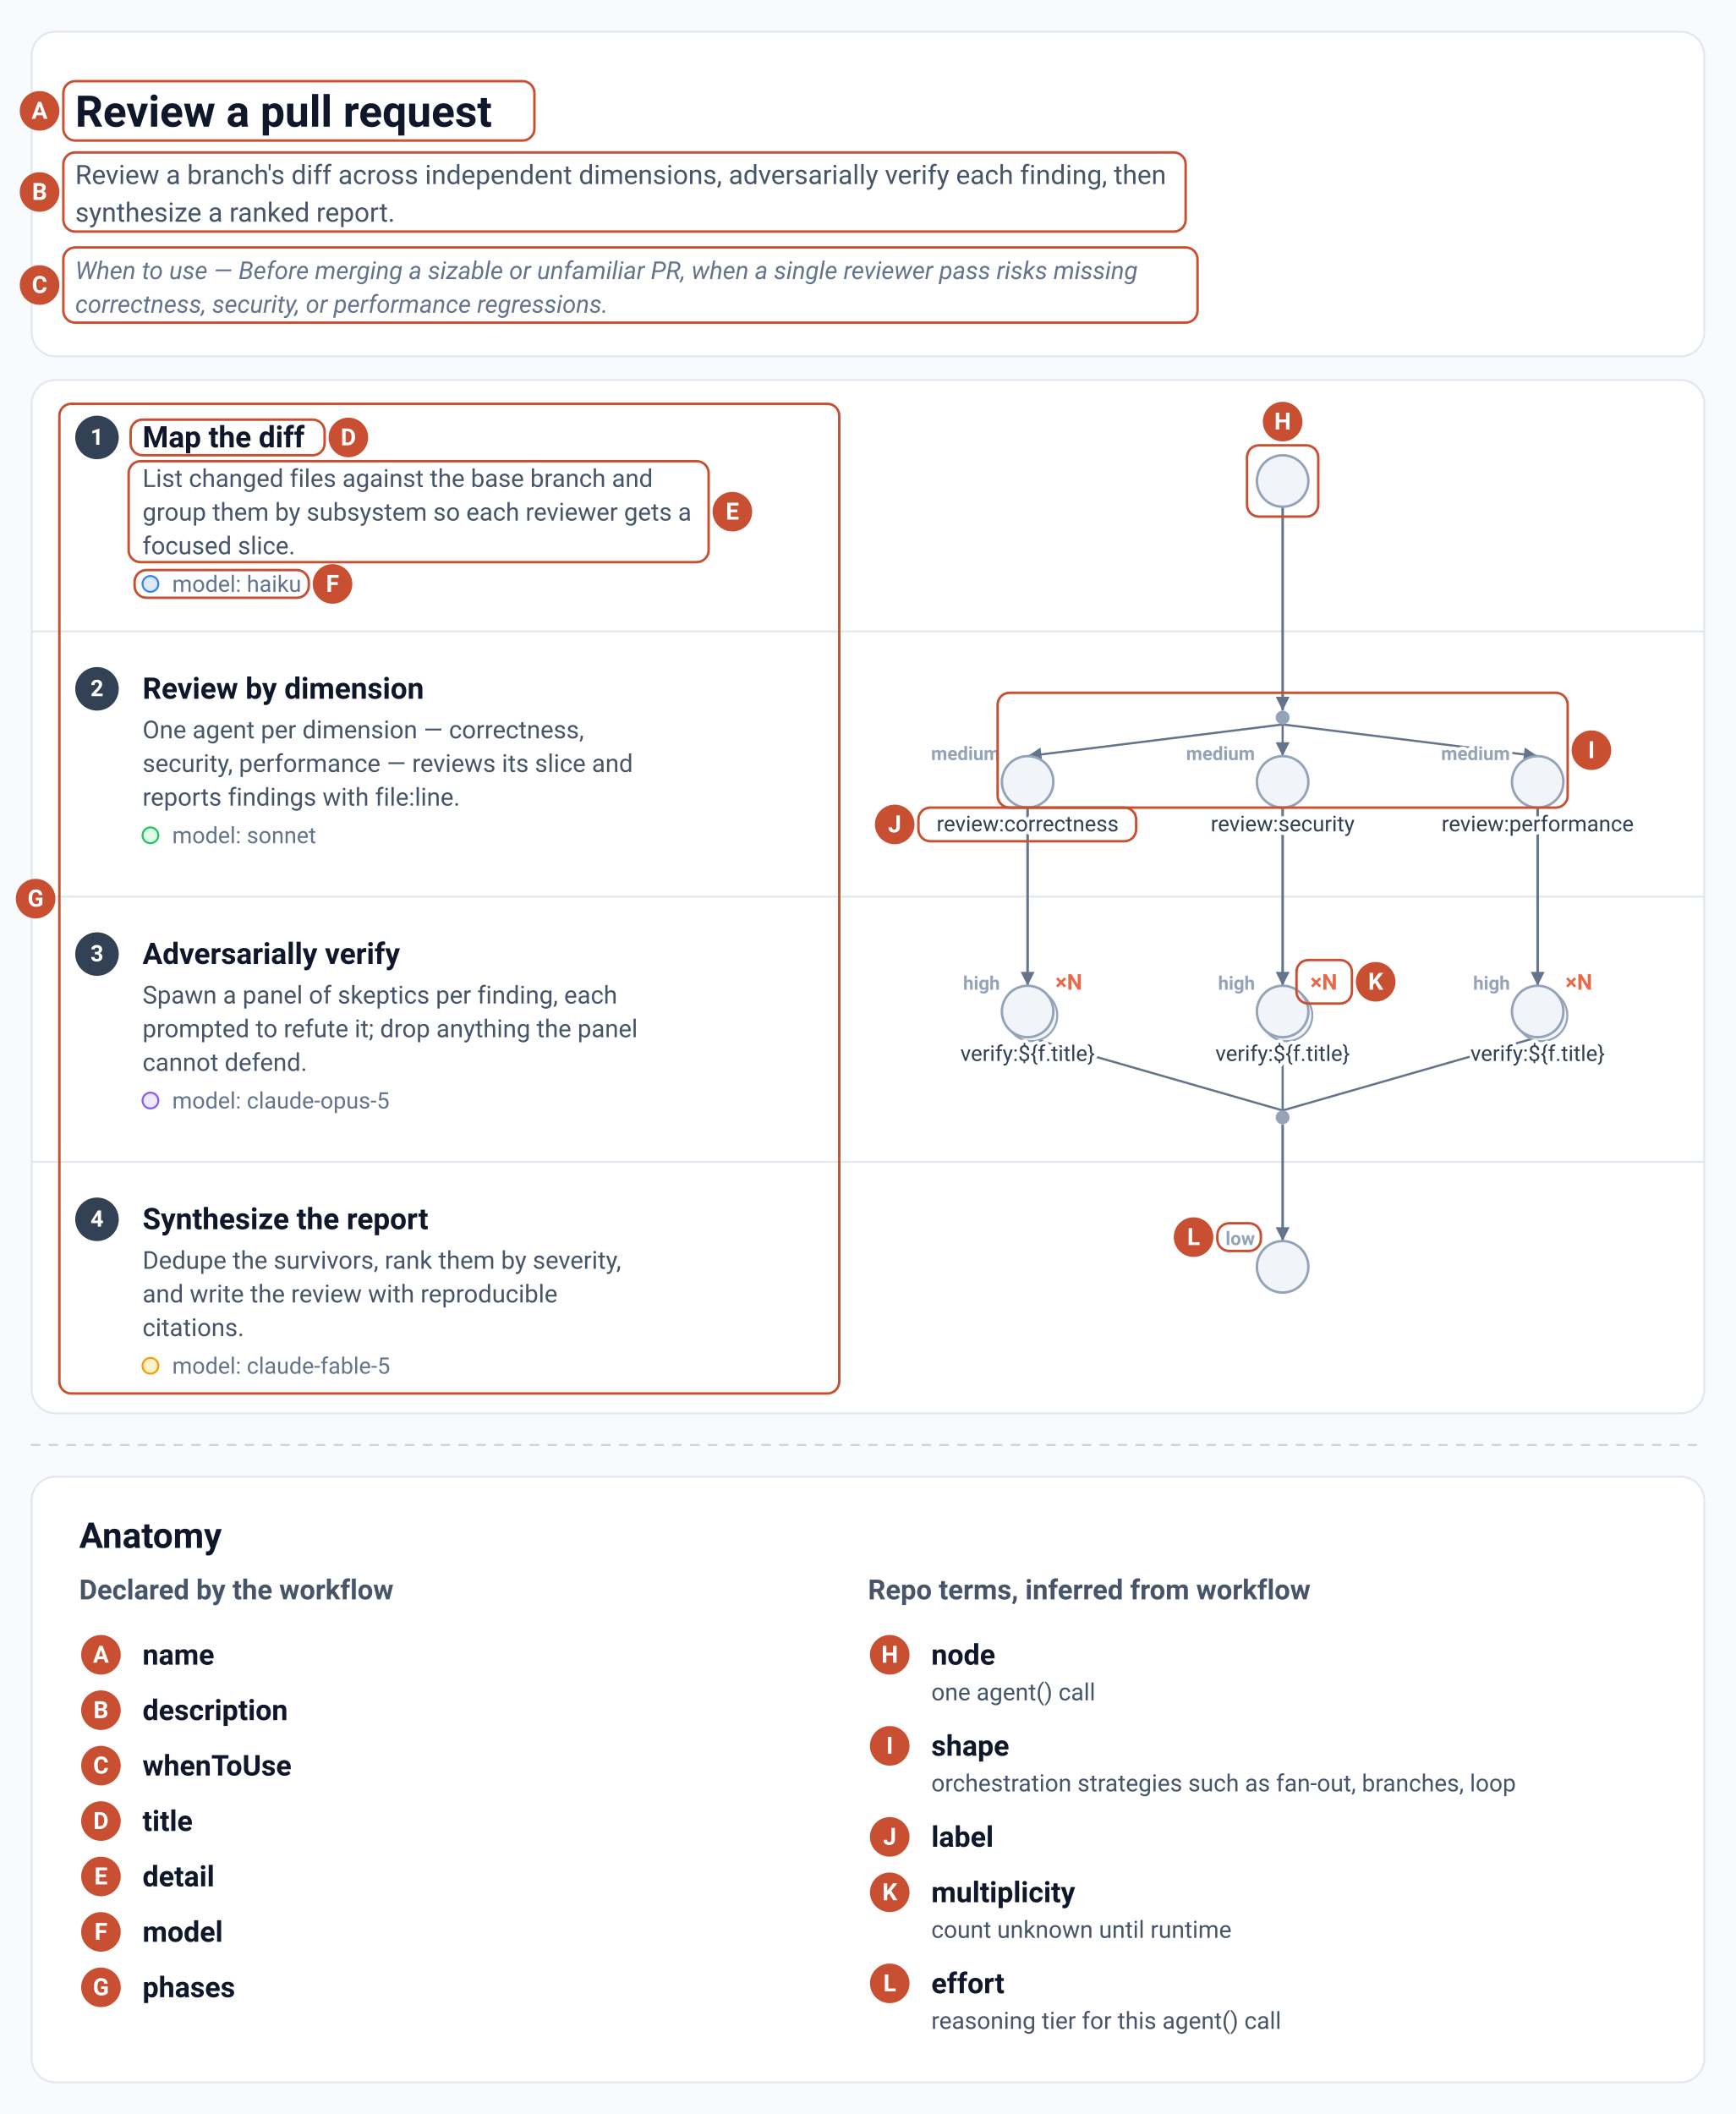
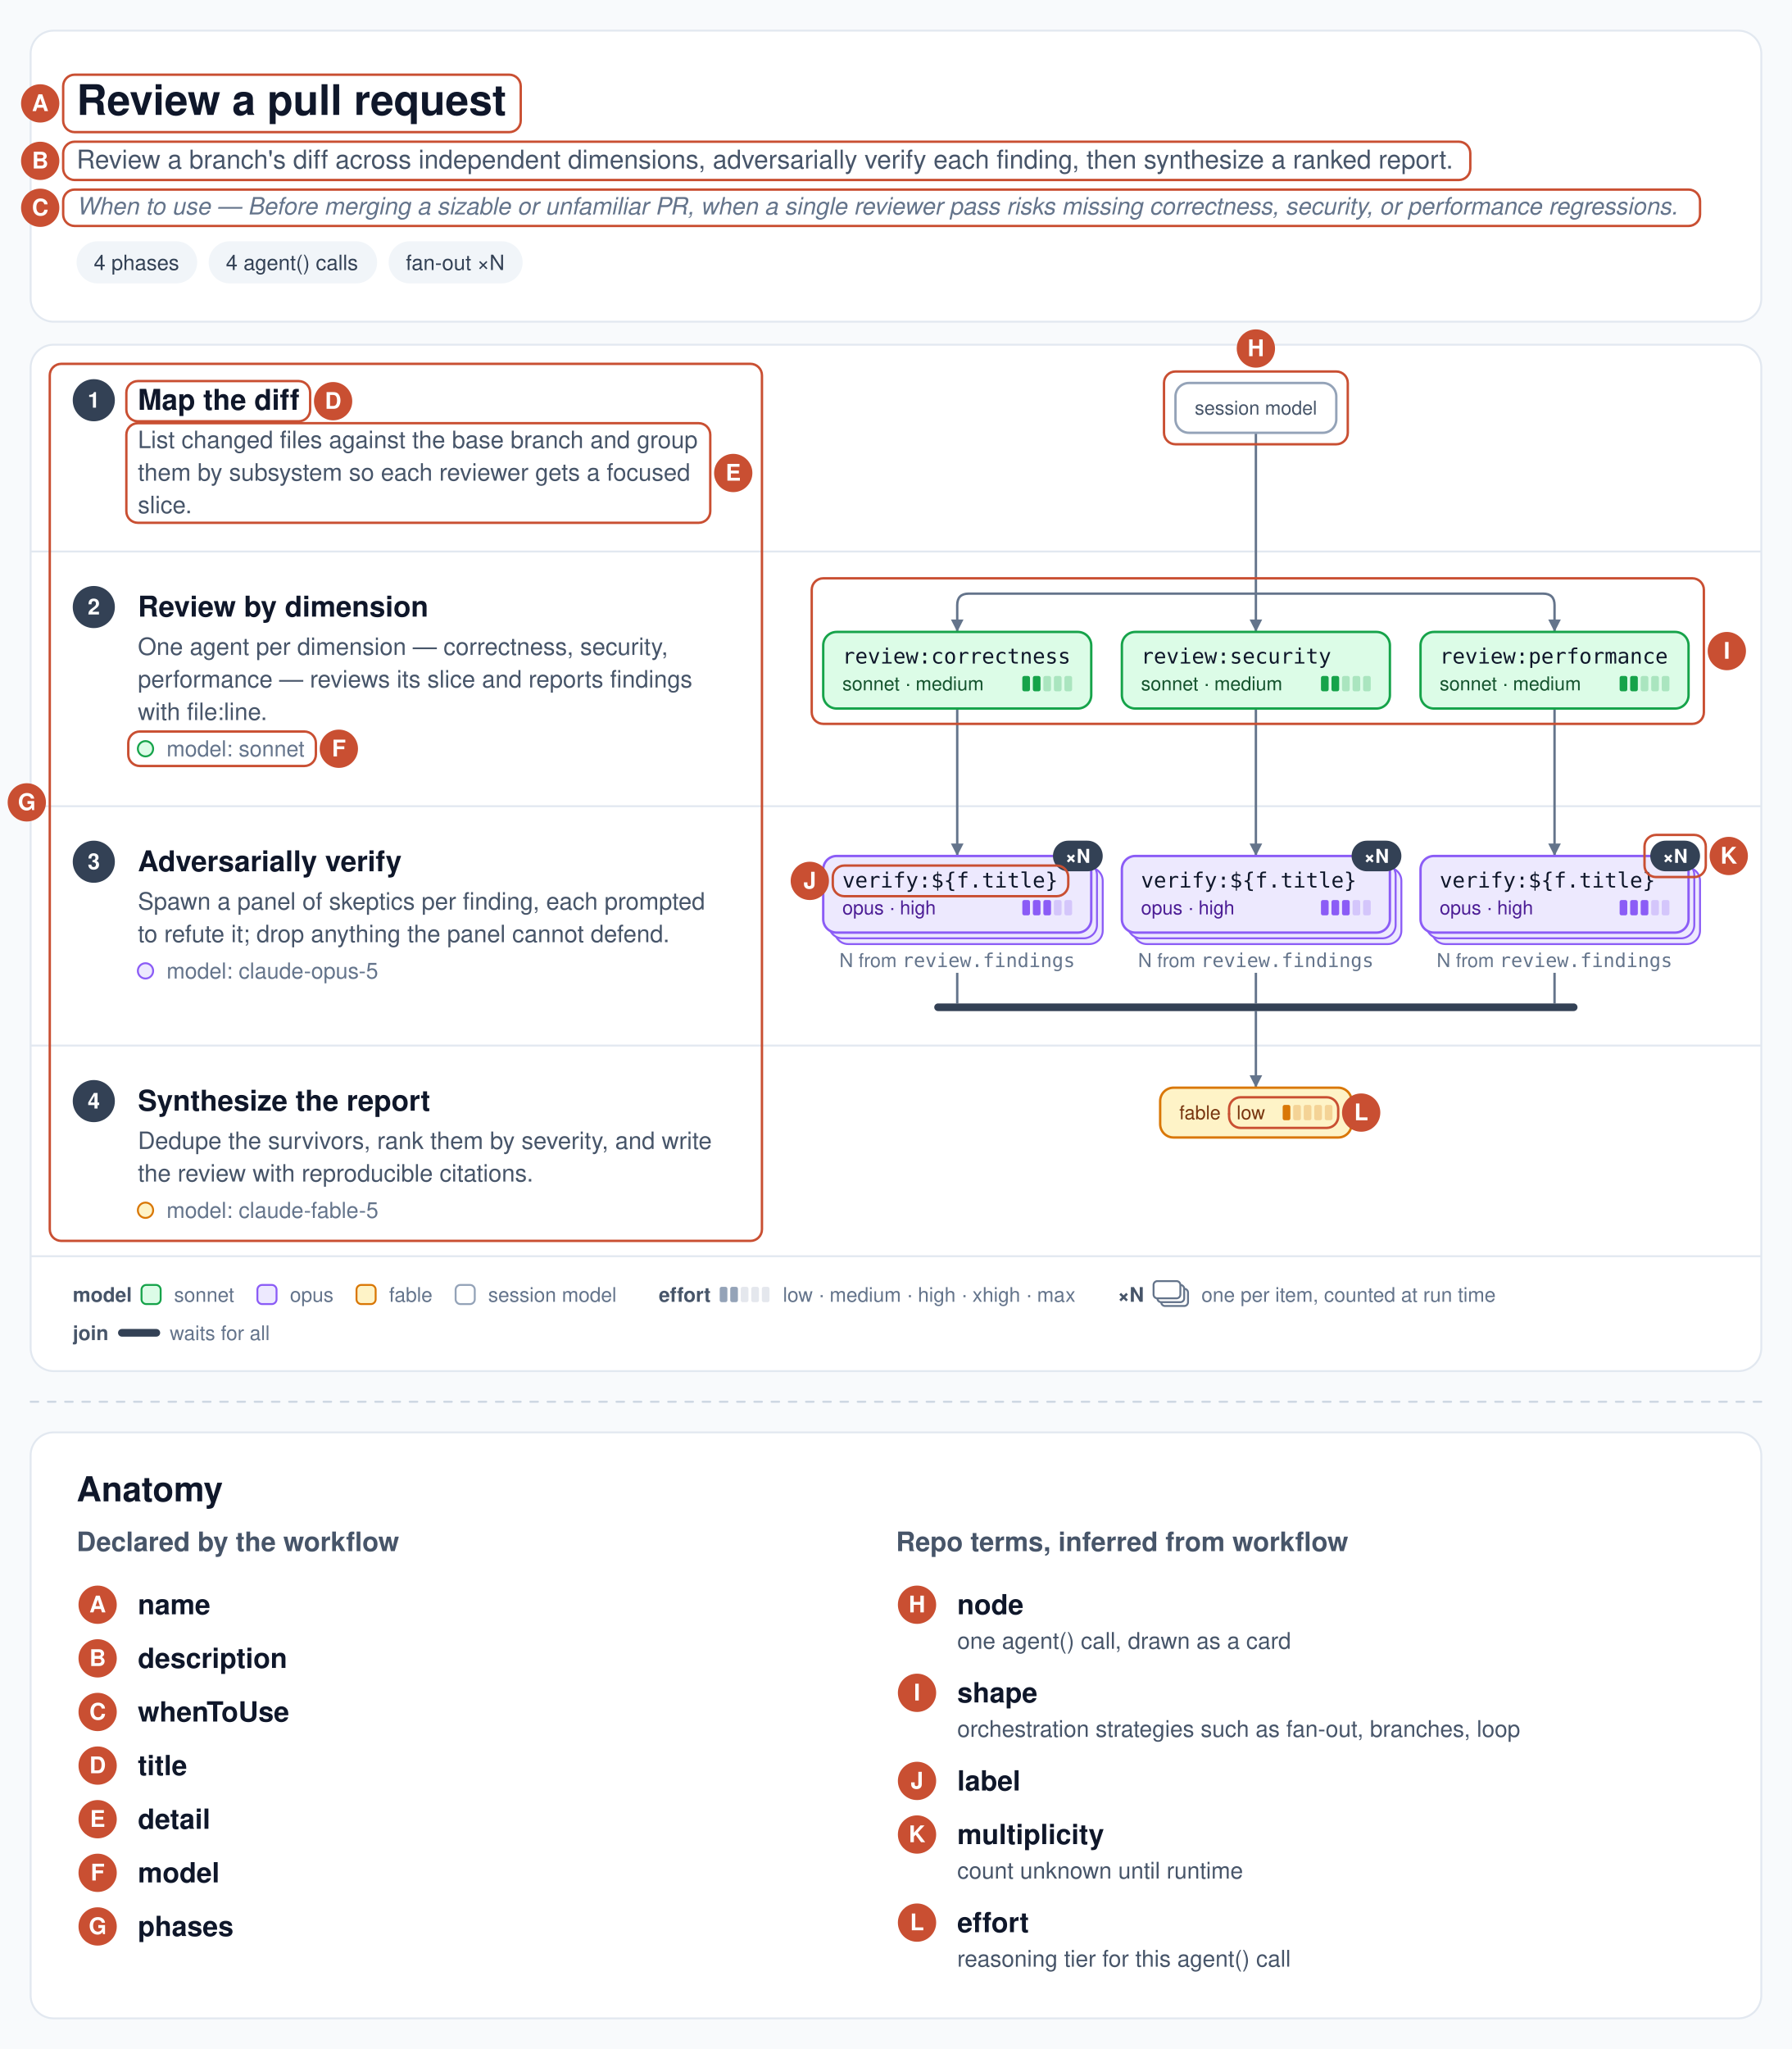
- <svg xmlns="http://www.w3.org/2000/svg" width="877" height="1068" viewBox="0 0 877 1068" font-family="-apple-system, BlinkMacSystemFont, 'Segoe UI', Roboto, Helvetica, Arial, sans-serif">
-   <rect width="877" height="1068" fill="#f8fafc" />
+ <svg xmlns="http://www.w3.org/2000/svg" width="936" height="1070" viewBox="0 0 936 1070" role="img" font-family="Helvetica, Arial, 'Liberation Sans', sans-serif">
+   <rect width="936" height="1070" fill="#f8fafc" />
  <g transform="translate(0 16)">
    <g class="header-card">
-       <rect x="16" y="0" width="845" height="164" rx="12" fill="#ffffff" stroke="#e2e8f0" stroke-width="1" />
-       <text x="38" y="48" font-size="22" fill="#0f172a" font-weight="700">Review a pull request</text>
-       <text x="38" y="77" font-size="13.5" fill="#475569">Review a branch's diff across independent dimensions, adversarially verify each finding, then</text>
-       <text x="38" y="96" font-size="13.5" fill="#475569">synthesize a ranked report.</text>
-       <text x="38" y="125" font-size="12.5" fill="#64748b" font-style="italic">When to use — Before merging a sizable or unfamiliar PR, when a single reviewer pass risks missing</text>
-       <text x="38" y="142" font-size="12.5" fill="#64748b" font-style="italic">correctness, security, or performance regressions.</text>
+       <rect x="16" y="0" width="904" height="152" rx="12" fill="#ffffff" stroke="#e2e8f0" stroke-width="1" />
+       <text x="40" y="44" font-size="22" fill="#0f172a" font-weight="700">Review a pull request</text>
+       <text x="40" y="72" font-size="13.5" fill="#475569">Review a branch's diff across independent dimensions, adversarially verify each finding, then synthesize a ranked report.</text>
+       <text x="40" y="96" font-size="12.5" fill="#64748b" font-style="italic">When to use — Before merging a sizable or unfamiliar PR, when a single reviewer pass risks missing correctness, security, or performance regressions.</text>
+       <rect x="40" y="110" width="63" height="22" rx="11" fill="#f1f5f9" />
+       <text x="49" y="125" font-size="11" fill="#334155">4 phases</text>
+       <rect x="109" y="110" width="88" height="22" rx="11" fill="#f1f5f9" />
+       <text x="118" y="125" font-size="11" fill="#334155">4 agent() calls</text>
+       <rect x="203" y="110" width="70" height="22" rx="11" fill="#f1f5f9" />
+       <text x="212" y="125" font-size="11" fill="#334155">fan-out ×N</text>
    </g>
  </g>
-   <g transform="translate(0 192)">
-     <rect x="16" y="0" width="845" height="522" rx="12" fill="#ffffff" stroke="#e2e8f0" stroke-width="1" />
+   <g transform="translate(0 180)">
+     <rect x="16" y="0" width="904" height="536" rx="12" fill="#ffffff" stroke="#e2e8f0" stroke-width="1" />
    <g class="swimlane" />
    <g class="swimlane">
-       <line x1="16" y1="127" x2="861" y2="127" stroke="#e2e8f0" stroke-width="1" />
+       <line x1="16" y1="108" x2="920" y2="108" stroke="#e2e8f0" stroke-width="1" />
    </g>
    <g class="swimlane">
-       <line x1="16" y1="261" x2="861" y2="261" stroke="#e2e8f0" stroke-width="1" />
+       <line x1="16" y1="241" x2="920" y2="241" stroke="#e2e8f0" stroke-width="1" />
    </g>
    <g class="swimlane">
-       <line x1="16" y1="395" x2="861" y2="395" stroke="#e2e8f0" stroke-width="1" />
+       <line x1="16" y1="366" x2="920" y2="366" stroke="#e2e8f0" stroke-width="1" />
    </g>
    <g transform="translate(0 0)">
      <g class="lane-label">
        <circle cx="49" cy="29" r="11" fill="#334155" />
-         <text x="49" y="32.7" font-size="11.5" fill="#ffffff" font-weight="700" text-anchor="middle">1</text>
+         <text x="49" y="32.9" font-size="11.5" fill="#ffffff" font-weight="700" text-anchor="middle">1</text>
        <text x="72" y="34" font-size="15" fill="#0f172a" font-weight="700">Map the diff</text>
-         <text x="72" y="54" font-size="12.5" fill="#475569">List changed files against the base branch and</text>
-         <text x="72" y="71" font-size="12.5" fill="#475569">group them by subsystem so each reviewer gets a</text>
-         <text x="72" y="88" font-size="12.5" fill="#475569">focused slice.</text>
-         <circle cx="76" cy="103" r="4" fill="#dbeafe" stroke="#3b82f6" stroke-width="1" />
-         <text x="87" y="107" font-size="11.5" fill="#64748b">model: haiku</text>
-       </g>
-     </g>
-     <g transform="translate(0 127)">
+         <text x="72" y="54" font-size="12.5" fill="#475569">List changed files against the base branch and group</text>
+         <text x="72" y="71" font-size="12.5" fill="#475569">them by subsystem so each reviewer gets a focused</text>
+         <text x="72" y="88" font-size="12.5" fill="#475569">slice.</text>
+       </g>
+     </g>
+     <g transform="translate(0 108)">
      <g class="lane-label">
        <circle cx="49" cy="29" r="11" fill="#334155" />
-         <text x="49" y="32.7" font-size="11.5" fill="#ffffff" font-weight="700" text-anchor="middle">2</text>
+         <text x="49" y="32.9" font-size="11.5" fill="#ffffff" font-weight="700" text-anchor="middle">2</text>
        <text x="72" y="34" font-size="15" fill="#0f172a" font-weight="700">Review by dimension</text>
-         <text x="72" y="54" font-size="12.5" fill="#475569">One agent per dimension — correctness,</text>
-         <text x="72" y="71" font-size="12.5" fill="#475569">security, performance — reviews its slice and</text>
-         <text x="72" y="88" font-size="12.5" fill="#475569">reports findings with file:line.</text>
-         <circle cx="76" cy="103" r="4" fill="#dcfce7" stroke="#22c55e" stroke-width="1" />
+         <text x="72" y="54" font-size="12.5" fill="#475569">One agent per dimension — correctness, security,</text>
+         <text x="72" y="71" font-size="12.5" fill="#475569">performance — reviews its slice and reports findings</text>
+         <text x="72" y="88" font-size="12.5" fill="#475569">with file:line.</text>
+         <circle cx="76" cy="103" r="4" fill="#dcfce7" stroke="#16a34a" />
        <text x="87" y="107" font-size="11.5" fill="#64748b">model: sonnet</text>
      </g>
    </g>
-     <g transform="translate(0 261)">
+     <g transform="translate(0 241)">
      <g class="lane-label">
        <circle cx="49" cy="29" r="11" fill="#334155" />
-         <text x="49" y="32.7" font-size="11.5" fill="#ffffff" font-weight="700" text-anchor="middle">3</text>
+         <text x="49" y="32.9" font-size="11.5" fill="#ffffff" font-weight="700" text-anchor="middle">3</text>
        <text x="72" y="34" font-size="15" fill="#0f172a" font-weight="700">Adversarially verify</text>
-         <text x="72" y="54" font-size="12.5" fill="#475569">Spawn a panel of skeptics per finding, each</text>
-         <text x="72" y="71" font-size="12.5" fill="#475569">prompted to refute it; drop anything the panel</text>
-         <text x="72" y="88" font-size="12.5" fill="#475569">cannot defend.</text>
-         <circle cx="76" cy="103" r="4" fill="#ede9fe" stroke="#8b5cf6" stroke-width="1" />
-         <text x="87" y="107" font-size="11.5" fill="#64748b">model: claude-opus-5</text>
-       </g>
-     </g>
-     <g transform="translate(0 395)">
+         <text x="72" y="54" font-size="12.5" fill="#475569">Spawn a panel of skeptics per finding, each prompted</text>
+         <text x="72" y="71" font-size="12.5" fill="#475569">to refute it; drop anything the panel cannot defend.</text>
+         <circle cx="76" cy="86" r="4" fill="#ede9fe" stroke="#8b5cf6" />
+         <text x="87" y="90" font-size="11.5" fill="#64748b">model: claude-opus-5</text>
+       </g>
+     </g>
+     <g transform="translate(0 366)">
      <g class="lane-label">
        <circle cx="49" cy="29" r="11" fill="#334155" />
-         <text x="49" y="32.7" font-size="11.5" fill="#ffffff" font-weight="700" text-anchor="middle">4</text>
+         <text x="49" y="32.9" font-size="11.5" fill="#ffffff" font-weight="700" text-anchor="middle">4</text>
        <text x="72" y="34" font-size="15" fill="#0f172a" font-weight="700">Synthesize the report</text>
-         <text x="72" y="54" font-size="12.5" fill="#475569">Dedupe the survivors, rank them by severity,</text>
-         <text x="72" y="71" font-size="12.5" fill="#475569">and write the review with reproducible</text>
-         <text x="72" y="88" font-size="12.5" fill="#475569">citations.</text>
-         <circle cx="76" cy="103" r="4" fill="#fef3c7" stroke="#f59e0b" stroke-width="1" />
-         <text x="87" y="107" font-size="11.5" fill="#64748b">model: claude-fable-5</text>
-       </g>
-     </g>
-     <g class="topology" transform="translate(344 0)">
-       <g class="edge">
-         <path d="M 175.16 216 L 175.16 306" fill="none" stroke="#64748b" stroke-width="1.3" />
-         <polygon points="175.16,306 171.66,299 178.66,299" fill="#64748b" />
-       </g>
-       <g class="edge">
-         <path d="M 304 174 L 175.16 190" fill="none" stroke="#64748b" stroke-width="1.1" />
-         <polygon points="175.16,190 181.68,185.66 182.54,192.61" fill="#64748b" />
-       </g>
-       <g class="edge">
-         <path d="M 304 216 L 304 306" fill="none" stroke="#64748b" stroke-width="1.3" />
-         <polygon points="304,306 300.5,299 307.5,299" fill="#64748b" />
-       </g>
-       <g class="edge">
-         <path d="M 304 174 L 304 190" fill="none" stroke="#64748b" stroke-width="1.1" />
-         <polygon points="304,190 300.5,183 307.5,183" fill="#64748b" />
-       </g>
-       <g class="edge">
-         <path d="M 432.84 216 L 432.84 306" fill="none" stroke="#64748b" stroke-width="1.3" />
-         <polygon points="432.84,306 429.34,299 436.34,299" fill="#64748b" />
-       </g>
-       <g class="edge">
-         <path d="M 304 174 L 432.84 190" fill="none" stroke="#64748b" stroke-width="1.1" />
-         <polygon points="432.84,190 425.46,192.61 426.32,185.66" fill="#64748b" />
-       </g>
-       <g class="edge">
-         <path d="M 175.16 332 L 304 369" fill="none" stroke="#64748b" stroke-width="1.1" />
-       </g>
-       <g class="edge">
-         <path d="M 304 332 L 304 369" fill="none" stroke="#64748b" stroke-width="1.1" />
-       </g>
-       <g class="edge">
-         <path d="M 432.84 332 L 304 369" fill="none" stroke="#64748b" stroke-width="1.1" />
-       </g>
-       <g class="edge">
-         <path d="M 304 64 L 304 167" fill="none" stroke="#64748b" stroke-width="1.3" />
-         <polygon points="304,167 300.5,160 307.5,160" fill="#64748b" />
-       </g>
-       <g class="edge">
-         <path d="M 304 376 L 304 435" fill="none" stroke="#64748b" stroke-width="1.3" />
-         <polygon points="304,435 300.5,428 307.5,428" fill="#64748b" />
-       </g>
-       <g class="agent-node">
-         <circle cx="304" cy="51" r="13" fill="#f1f5f9" stroke="#94a3b8" stroke-width="1.25" />
-       </g>
-       <circle class="hub" cx="304" cy="170.5" r="3.5" fill="#94a3b8" />
-       <g class="agent-node">
-         <circle cx="175.16" cy="203" r="13" fill="#f1f5f9" stroke="#94a3b8" stroke-width="1.25" />
-         <text x="175.16" y="228" font-size="11" fill="#334155" text-anchor="middle" stroke="#ffffff" stroke-width="3.5" stroke-linejoin="round" paint-order="stroke fill">review:correctness</text>
-         <g>
-           <text x="161.16" y="192" font-size="9.5" fill="#94a3b8" font-weight="600" text-anchor="end" stroke="#ffffff" stroke-width="3.5" stroke-linejoin="round" paint-order="stroke fill">medium</text>
-         </g>
-       </g>
-       <g class="agent-node">
-         <circle cx="177.16" cy="321" r="13" fill="#f1f5f9" stroke="#94a3b8" stroke-width="1" />
-         <circle cx="175.16" cy="319" r="13" fill="#f1f5f9" stroke="#94a3b8" stroke-width="1.25" />
-         <text x="175.16" y="344" font-size="11" fill="#334155" text-anchor="middle" stroke="#ffffff" stroke-width="3.5" stroke-linejoin="round" paint-order="stroke fill">verify:${f.title}</text>
-         <text x="189.16" y="308" font-size="11" font-weight="700" fill="#e8694a">×N</text>
-         <g>
-           <text x="161.16" y="308" font-size="9.5" fill="#94a3b8" font-weight="600" text-anchor="end" stroke="#ffffff" stroke-width="3.5" stroke-linejoin="round" paint-order="stroke fill">high</text>
-         </g>
-       </g>
-       <g class="agent-node">
-         <circle cx="304" cy="203" r="13" fill="#f1f5f9" stroke="#94a3b8" stroke-width="1.25" />
-         <text x="304" y="228" font-size="11" fill="#334155" text-anchor="middle" stroke="#ffffff" stroke-width="3.5" stroke-linejoin="round" paint-order="stroke fill">review:security</text>
-         <g>
-           <text x="290" y="192" font-size="9.5" fill="#94a3b8" font-weight="600" text-anchor="end" stroke="#ffffff" stroke-width="3.5" stroke-linejoin="round" paint-order="stroke fill">medium</text>
-         </g>
-       </g>
-       <g class="agent-node">
-         <circle cx="306" cy="321" r="13" fill="#f1f5f9" stroke="#94a3b8" stroke-width="1" />
-         <circle cx="304" cy="319" r="13" fill="#f1f5f9" stroke="#94a3b8" stroke-width="1.25" />
-         <text x="304" y="344" font-size="11" fill="#334155" text-anchor="middle" stroke="#ffffff" stroke-width="3.5" stroke-linejoin="round" paint-order="stroke fill">verify:${f.title}</text>
-         <text x="318" y="308" font-size="11" font-weight="700" fill="#e8694a">×N</text>
-         <g>
-           <text x="290" y="308" font-size="9.5" fill="#94a3b8" font-weight="600" text-anchor="end" stroke="#ffffff" stroke-width="3.5" stroke-linejoin="round" paint-order="stroke fill">high</text>
-         </g>
-       </g>
-       <g class="agent-node">
-         <circle cx="432.84" cy="203" r="13" fill="#f1f5f9" stroke="#94a3b8" stroke-width="1.25" />
-         <text x="432.84" y="228" font-size="11" fill="#334155" text-anchor="middle" stroke="#ffffff" stroke-width="3.5" stroke-linejoin="round" paint-order="stroke fill">review:performance</text>
-         <g>
-           <text x="418.84" y="192" font-size="9.5" fill="#94a3b8" font-weight="600" text-anchor="end" stroke="#ffffff" stroke-width="3.5" stroke-linejoin="round" paint-order="stroke fill">medium</text>
-         </g>
-       </g>
-       <g class="agent-node">
-         <circle cx="434.84" cy="321" r="13" fill="#f1f5f9" stroke="#94a3b8" stroke-width="1" />
-         <circle cx="432.84" cy="319" r="13" fill="#f1f5f9" stroke="#94a3b8" stroke-width="1.25" />
-         <text x="432.84" y="344" font-size="11" fill="#334155" text-anchor="middle" stroke="#ffffff" stroke-width="3.5" stroke-linejoin="round" paint-order="stroke fill">verify:${f.title}</text>
-         <text x="446.84" y="308" font-size="11" font-weight="700" fill="#e8694a">×N</text>
-         <g>
-           <text x="418.84" y="308" font-size="9.5" fill="#94a3b8" font-weight="600" text-anchor="end" stroke="#ffffff" stroke-width="3.5" stroke-linejoin="round" paint-order="stroke fill">high</text>
-         </g>
-       </g>
-       <circle class="hub" cx="304" cy="372.5" r="3.5" fill="#94a3b8" />
-       <g class="agent-node">
-         <circle cx="304" cy="448" r="13" fill="#f1f5f9" stroke="#94a3b8" stroke-width="1.25" />
-         <g>
-           <text x="290" y="437" font-size="9.5" fill="#94a3b8" font-weight="600" text-anchor="end" stroke="#ffffff" stroke-width="3.5" stroke-linejoin="round" paint-order="stroke fill">low</text>
-         </g>
-       </g>
+         <text x="72" y="54" font-size="12.5" fill="#475569">Dedupe the survivors, rank them by severity, and write</text>
+         <text x="72" y="71" font-size="12.5" fill="#475569">the review with reproducible citations.</text>
+         <circle cx="76" cy="86" r="4" fill="#fef3c7" stroke="#d97706" />
+         <text x="87" y="90" font-size="11.5" fill="#64748b">model: claude-fable-5</text>
+       </g>
+     </g>
+     <g class="topology" transform="translate(352 0)">
+       <g class="edge">
+         <path d="M 148 190 L 148 267" fill="none" stroke="#64748b" stroke-width="1.25" stroke-linejoin="round" />
+         <polygon points="148,267 144.7,260.5 151.3,260.5" fill="#64748b" />
+       </g>
+       <g class="edge">
+         <path d="M 304 130 L 154 130 Q 148 130 148 136 L 148 150" fill="none" stroke="#64748b" stroke-width="1.25" stroke-linejoin="round" />
+         <polygon points="148,150 144.7,143.5 151.3,143.5" fill="#64748b" />
+       </g>
+       <g class="edge">
+         <path d="M 304 190 L 304 267" fill="none" stroke="#64748b" stroke-width="1.25" stroke-linejoin="round" />
+         <polygon points="304,267 300.7,260.5 307.3,260.5" fill="#64748b" />
+       </g>
+       <g class="edge">
+         <path d="M 304 130 L 304 150" fill="none" stroke="#64748b" stroke-width="1.25" stroke-linejoin="round" />
+         <polygon points="304,150 300.7,143.5 307.3,143.5" fill="#64748b" />
+       </g>
+       <g class="edge">
+         <path d="M 460 190 L 460 267" fill="none" stroke="#64748b" stroke-width="1.25" stroke-linejoin="round" />
+         <polygon points="460,267 456.7,260.5 463.3,260.5" fill="#64748b" />
+       </g>
+       <g class="edge">
+         <path d="M 304 130 L 454 130 Q 460 130 460 136 L 460 150" fill="none" stroke="#64748b" stroke-width="1.25" stroke-linejoin="round" />
+         <polygon points="460,150 456.7,143.5 463.3,143.5" fill="#64748b" />
+       </g>
+       <g class="edge">
+         <path d="M 148 328 L 148 344" fill="none" stroke="#64748b" stroke-width="1.25" stroke-linejoin="round" />
+       </g>
+       <g class="edge">
+         <path d="M 304 328 L 304 344" fill="none" stroke="#64748b" stroke-width="1.25" stroke-linejoin="round" />
+       </g>
+       <g class="edge">
+         <path d="M 460 328 L 460 344" fill="none" stroke="#64748b" stroke-width="1.25" stroke-linejoin="round" />
+       </g>
+       <g class="edge">
+         <path d="M 304 46 L 304 130" fill="none" stroke="#64748b" stroke-width="1.25" stroke-linejoin="round" />
+       </g>
+       <g class="edge">
+         <path d="M 304 348 L 304 388" fill="none" stroke="#64748b" stroke-width="1.25" stroke-linejoin="round" />
+         <polygon points="304,388 300.7,381.5 307.3,381.5" fill="#64748b" />
+       </g>
+       <g class="agent-node">
+         <rect x="262" y="20" width="84" height="26" rx="7" fill="#ffffff" stroke="#94a3b8" stroke-width="1.25" />
+         <text x="304" y="36.5" font-size="10" fill="#475569" text-anchor="middle">session model</text>
+       </g>
+       <g class="agent-node">
+         <rect x="78" y="150" width="140" height="40" rx="7" fill="#dcfce7" stroke="#16a34a" stroke-width="1.25" />
+         <text x="88" y="166.5" font-size="11" fill="#0f172a" font-family="Menlo, Consolas, 'DejaVu Sans Mono', 'Liberation Mono', monospace">review:correctness</text>
+         <text x="88" y="180.5" font-size="10" fill="#14532d">sonnet · medium</text>
+         <rect x="182" y="173" width="4" height="8" rx="1" fill="#16a34a" />
+         <rect x="187.5" y="173" width="4" height="8" rx="1" fill="#16a34a" />
+         <rect x="193" y="173" width="4" height="8" rx="1" fill="#16a34a" fill-opacity="0.25" />
+         <rect x="198.5" y="173" width="4" height="8" rx="1" fill="#16a34a" fill-opacity="0.25" />
+         <rect x="204" y="173" width="4" height="8" rx="1" fill="#16a34a" fill-opacity="0.25" />
+       </g>
+       <g class="agent-node">
+         <rect x="84" y="273" width="140" height="40" rx="7" fill="#ede9fe" stroke="#8b5cf6" stroke-width="1" />
+         <rect x="81" y="270" width="140" height="40" rx="7" fill="#ede9fe" stroke="#8b5cf6" stroke-width="1" />
+         <rect x="78" y="267" width="140" height="40" rx="7" fill="#ede9fe" stroke="#8b5cf6" stroke-width="1.25" />
+         <text x="88" y="283.5" font-size="11" fill="#0f172a" font-family="Menlo, Consolas, 'DejaVu Sans Mono', 'Liberation Mono', monospace">verify:${f.title}</text>
+         <text x="88" y="297.5" font-size="10" fill="#4c1d95">opus · high</text>
+         <rect x="182" y="290" width="4" height="8" rx="1" fill="#8b5cf6" />
+         <rect x="187.5" y="290" width="4" height="8" rx="1" fill="#8b5cf6" />
+         <rect x="193" y="290" width="4" height="8" rx="1" fill="#8b5cf6" />
+         <rect x="198.5" y="290" width="4" height="8" rx="1" fill="#8b5cf6" fill-opacity="0.25" />
+         <rect x="204" y="290" width="4" height="8" rx="1" fill="#8b5cf6" fill-opacity="0.25" />
+         <rect x="198" y="259" width="26" height="16" rx="8" fill="#334155" />
+         <text x="211" y="270.6" font-size="10" fill="#ffffff" font-weight="700" text-anchor="middle">×N</text>
+         <text x="86.45" y="325" font-size="10" fill="#64748b">N from </text>
+         <text x="119.23" y="325" font-size="10" fill="#64748b" font-family="Menlo, Consolas, 'DejaVu Sans Mono', 'Liberation Mono', monospace">review.findings</text>
+       </g>
+       <g class="agent-node">
+         <rect x="234" y="150" width="140" height="40" rx="7" fill="#dcfce7" stroke="#16a34a" stroke-width="1.25" />
+         <text x="244" y="166.5" font-size="11" fill="#0f172a" font-family="Menlo, Consolas, 'DejaVu Sans Mono', 'Liberation Mono', monospace">review:security</text>
+         <text x="244" y="180.5" font-size="10" fill="#14532d">sonnet · medium</text>
+         <rect x="338" y="173" width="4" height="8" rx="1" fill="#16a34a" />
+         <rect x="343.5" y="173" width="4" height="8" rx="1" fill="#16a34a" />
+         <rect x="349" y="173" width="4" height="8" rx="1" fill="#16a34a" fill-opacity="0.25" />
+         <rect x="354.5" y="173" width="4" height="8" rx="1" fill="#16a34a" fill-opacity="0.25" />
+         <rect x="360" y="173" width="4" height="8" rx="1" fill="#16a34a" fill-opacity="0.25" />
+       </g>
+       <g class="agent-node">
+         <rect x="240" y="273" width="140" height="40" rx="7" fill="#ede9fe" stroke="#8b5cf6" stroke-width="1" />
+         <rect x="237" y="270" width="140" height="40" rx="7" fill="#ede9fe" stroke="#8b5cf6" stroke-width="1" />
+         <rect x="234" y="267" width="140" height="40" rx="7" fill="#ede9fe" stroke="#8b5cf6" stroke-width="1.25" />
+         <text x="244" y="283.5" font-size="11" fill="#0f172a" font-family="Menlo, Consolas, 'DejaVu Sans Mono', 'Liberation Mono', monospace">verify:${f.title}</text>
+         <text x="244" y="297.5" font-size="10" fill="#4c1d95">opus · high</text>
+         <rect x="338" y="290" width="4" height="8" rx="1" fill="#8b5cf6" />
+         <rect x="343.5" y="290" width="4" height="8" rx="1" fill="#8b5cf6" />
+         <rect x="349" y="290" width="4" height="8" rx="1" fill="#8b5cf6" />
+         <rect x="354.5" y="290" width="4" height="8" rx="1" fill="#8b5cf6" fill-opacity="0.25" />
+         <rect x="360" y="290" width="4" height="8" rx="1" fill="#8b5cf6" fill-opacity="0.25" />
+         <rect x="354" y="259" width="26" height="16" rx="8" fill="#334155" />
+         <text x="367" y="270.6" font-size="10" fill="#ffffff" font-weight="700" text-anchor="middle">×N</text>
+         <text x="242.45" y="325" font-size="10" fill="#64748b">N from </text>
+         <text x="275.23" y="325" font-size="10" fill="#64748b" font-family="Menlo, Consolas, 'DejaVu Sans Mono', 'Liberation Mono', monospace">review.findings</text>
+       </g>
+       <g class="agent-node">
+         <rect x="390" y="150" width="140" height="40" rx="7" fill="#dcfce7" stroke="#16a34a" stroke-width="1.25" />
+         <text x="400" y="166.5" font-size="11" fill="#0f172a" font-family="Menlo, Consolas, 'DejaVu Sans Mono', 'Liberation Mono', monospace">review:performance</text>
+         <text x="400" y="180.5" font-size="10" fill="#14532d">sonnet · medium</text>
+         <rect x="494" y="173" width="4" height="8" rx="1" fill="#16a34a" />
+         <rect x="499.5" y="173" width="4" height="8" rx="1" fill="#16a34a" />
+         <rect x="505" y="173" width="4" height="8" rx="1" fill="#16a34a" fill-opacity="0.25" />
+         <rect x="510.5" y="173" width="4" height="8" rx="1" fill="#16a34a" fill-opacity="0.25" />
+         <rect x="516" y="173" width="4" height="8" rx="1" fill="#16a34a" fill-opacity="0.25" />
+       </g>
+       <g class="agent-node">
+         <rect x="396" y="273" width="140" height="40" rx="7" fill="#ede9fe" stroke="#8b5cf6" stroke-width="1" />
+         <rect x="393" y="270" width="140" height="40" rx="7" fill="#ede9fe" stroke="#8b5cf6" stroke-width="1" />
+         <rect x="390" y="267" width="140" height="40" rx="7" fill="#ede9fe" stroke="#8b5cf6" stroke-width="1.25" />
+         <text x="400" y="283.5" font-size="11" fill="#0f172a" font-family="Menlo, Consolas, 'DejaVu Sans Mono', 'Liberation Mono', monospace">verify:${f.title}</text>
+         <text x="400" y="297.5" font-size="10" fill="#4c1d95">opus · high</text>
+         <rect x="494" y="290" width="4" height="8" rx="1" fill="#8b5cf6" />
+         <rect x="499.5" y="290" width="4" height="8" rx="1" fill="#8b5cf6" />
+         <rect x="505" y="290" width="4" height="8" rx="1" fill="#8b5cf6" />
+         <rect x="510.5" y="290" width="4" height="8" rx="1" fill="#8b5cf6" fill-opacity="0.25" />
+         <rect x="516" y="290" width="4" height="8" rx="1" fill="#8b5cf6" fill-opacity="0.25" />
+         <rect x="510" y="259" width="26" height="16" rx="8" fill="#334155" />
+         <text x="523" y="270.6" font-size="10" fill="#ffffff" font-weight="700" text-anchor="middle">×N</text>
+         <text x="398.45" y="325" font-size="10" fill="#64748b">N from </text>
+         <text x="431.23" y="325" font-size="10" fill="#64748b" font-family="Menlo, Consolas, 'DejaVu Sans Mono', 'Liberation Mono', monospace">review.findings</text>
+       </g>
+       <rect x="136" y="344" width="336" height="4" rx="2" fill="#334155" class="barrier" />
+       <g class="agent-node">
+         <rect x="254" y="388" width="100" height="26" rx="7" fill="#fef3c7" stroke="#d97706" stroke-width="1.25" />
+         <text x="264" y="404.5" font-size="10" fill="#78350f">fable · low</text>
+         <rect x="318" y="397" width="4" height="8" rx="1" fill="#d97706" />
+         <rect x="323.5" y="397" width="4" height="8" rx="1" fill="#d97706" fill-opacity="0.25" />
+         <rect x="329" y="397" width="4" height="8" rx="1" fill="#d97706" fill-opacity="0.25" />
+         <rect x="334.5" y="397" width="4" height="8" rx="1" fill="#d97706" fill-opacity="0.25" />
+         <rect x="340" y="397" width="4" height="8" rx="1" fill="#d97706" fill-opacity="0.25" />
+       </g>
+     </g>
+     <line x1="16" y1="476" x2="920" y2="476" stroke="#e2e8f0" stroke-width="1" />
+     <g class="legend" transform="translate(0 489)">
+       <text x="38" y="10.8" font-size="10.5" fill="#475569" font-weight="700">model</text>
+       <rect x="73.92" y="2" width="10" height="10" rx="2.5" fill="#dcfce7" stroke="#16a34a" stroke-width="1" />
+       <text x="90.92" y="10.8" font-size="10.5" fill="#64748b">sonnet</text>
+       <rect x="134.45" y="2" width="10" height="10" rx="2.5" fill="#ede9fe" stroke="#8b5cf6" stroke-width="1" />
+       <text x="151.45" y="10.8" font-size="10.5" fill="#64748b">opus</text>
+       <rect x="186.22" y="2" width="10" height="10" rx="2.5" fill="#fef3c7" stroke="#d97706" stroke-width="1" />
+       <text x="203.22" y="10.8" font-size="10.5" fill="#64748b">fable</text>
+       <rect x="237.99" y="2" width="10" height="10" rx="2.5" fill="#ffffff" stroke="#94a3b8" stroke-width="1" />
+       <text x="254.99" y="10.8" font-size="10.5" fill="#64748b">session model</text>
+       <text x="344.11" y="10.8" font-size="10.5" fill="#475569" font-weight="700">effort</text>
+       <rect x="375.94" y="3" width="4" height="8" rx="1" fill="#94a3b8" />
+       <rect x="381.44" y="3" width="4" height="8" rx="1" fill="#94a3b8" />
+       <rect x="386.94" y="3" width="4" height="8" rx="1" fill="#94a3b8" fill-opacity="0.25" />
+       <rect x="392.44" y="3" width="4" height="8" rx="1" fill="#94a3b8" fill-opacity="0.25" />
+       <rect x="397.94" y="3" width="4" height="8" rx="1" fill="#94a3b8" fill-opacity="0.25" />
+       <text x="408.94" y="10.8" font-size="10.5" fill="#64748b">low · medium · high · xhigh · max</text>
+       <text x="583.84" y="10.8" font-size="10.5" fill="#475569" font-weight="700">×N</text>
+       <rect x="606.55" y="4" width="14" height="9" rx="2" fill="#ffffff" stroke="#64748b" stroke-width="1" />
+       <rect x="604.55" y="2" width="14" height="9" rx="2" fill="#ffffff" stroke="#64748b" stroke-width="1" />
+       <rect x="602.55" y="0" width="14" height="9" rx="2" fill="#ffffff" stroke="#64748b" stroke-width="1" />
+       <text x="627.55" y="10.8" font-size="10.5" fill="#64748b">one per item, counted at run time</text>
+       <text x="38" y="30.8" font-size="10.5" fill="#475569" font-weight="700">join</text>
+       <rect x="61.66" y="25" width="22" height="4" rx="2" fill="#334155" />
+       <text x="88.66" y="30.8" font-size="10.5" fill="#64748b">waits for all</text>
    </g>
  </g>
  <g class="anatomy">
-     <rect x="30" y="204" width="394" height="500" rx="6" fill="none" stroke="#c94f32" stroke-width="1.25" />
-     <circle cx="18" cy="454" r="10" fill="#c94f32" />
-     <text x="18" y="458" font-size="12" fill="#ffffff" font-weight="700" text-anchor="middle">G</text>
-     <rect x="32" y="77" width="567" height="40" rx="6" fill="none" stroke="#c94f32" stroke-width="1.25" />
-     <circle cx="20" cy="97" r="10" fill="#c94f32" />
-     <text x="20" y="101" font-size="12" fill="#ffffff" font-weight="700" text-anchor="middle">B</text>
-     <rect x="32" y="125" width="573" height="38" rx="6" fill="none" stroke="#c94f32" stroke-width="1.25" />
-     <circle cx="20" cy="144" r="10" fill="#c94f32" />
-     <text x="20" y="148" font-size="12" fill="#ffffff" font-weight="700" text-anchor="middle">C</text>
-     <rect x="504" y="350" width="288" height="58" rx="6" fill="none" stroke="#c94f32" stroke-width="1.25" />
-     <circle cx="804" cy="379" r="10" fill="#c94f32" />
-     <text x="804" y="383" font-size="12" fill="#ffffff" font-weight="700" text-anchor="middle">I</text>
-     <rect x="65" y="233" width="293" height="51" rx="6" fill="none" stroke="#c94f32" stroke-width="1.25" />
-     <circle cx="370" cy="258.5" r="10" fill="#c94f32" />
-     <text x="370" y="262.5" font-size="12" fill="#ffffff" font-weight="700" text-anchor="middle">E</text>
-     <rect x="32" y="41" width="238" height="30" rx="6" fill="none" stroke="#c94f32" stroke-width="1.25" />
-     <circle cx="20" cy="56" r="10" fill="#c94f32" />
-     <text x="20" y="60" font-size="12" fill="#ffffff" font-weight="700" text-anchor="middle">A</text>
-     <rect x="464" y="408" width="110" height="17" rx="6" fill="none" stroke="#c94f32" stroke-width="1.25" />
-     <circle cx="452" cy="416.5" r="10" fill="#c94f32" />
-     <text x="452" y="420.5" font-size="12" fill="#ffffff" font-weight="700" text-anchor="middle">J</text>
-     <rect x="66" y="212" width="98" height="18" rx="6" fill="none" stroke="#c94f32" stroke-width="1.25" />
-     <circle cx="176" cy="221" r="10" fill="#c94f32" />
-     <text x="176" y="225" font-size="12" fill="#ffffff" font-weight="700" text-anchor="middle">D</text>
-     <rect x="630" y="225" width="36" height="36" rx="6" fill="none" stroke="#c94f32" stroke-width="1.25" />
-     <circle cx="648" cy="213" r="10" fill="#c94f32" />
-     <text x="648" y="217" font-size="12" fill="#ffffff" font-weight="700" text-anchor="middle">H</text>
-     <rect x="68" y="288" width="88" height="14" rx="6" fill="none" stroke="#c94f32" stroke-width="1.25" />
-     <circle cx="168" cy="295" r="10" fill="#c94f32" />
-     <text x="168" y="299" font-size="12" fill="#ffffff" font-weight="700" text-anchor="middle">F</text>
-     <rect x="655" y="485" width="28" height="22" rx="6" fill="none" stroke="#c94f32" stroke-width="1.25" />
-     <circle cx="695" cy="496" r="10" fill="#c94f32" />
-     <text x="695" y="500" font-size="12" fill="#ffffff" font-weight="700" text-anchor="middle">K</text>
-     <rect x="615" y="618" width="22" height="14" rx="6" fill="none" stroke="#c94f32" stroke-width="1.25" />
-     <circle cx="603" cy="625" r="10" fill="#c94f32" />
-     <text x="603" y="629" font-size="12" fill="#ffffff" font-weight="700" text-anchor="middle">L</text>
-     <line x1="16" y1="730" x2="861" y2="730" stroke="#cbd5e1" stroke-width="1" stroke-dasharray="4 5" stroke-linecap="round" />
+     <rect x="26" y="190" width="372" height="458" rx="6" fill="none" stroke="#c94f32" stroke-width="1.25" />
+     <circle cx="14" cy="419" r="10" fill="#c94f32" />
+     <text x="14" y="423" font-size="12" fill="#ffffff" font-weight="700" text-anchor="middle">G</text>
+     <rect x="424" y="302" width="466" height="76" rx="6" fill="none" stroke="#c94f32" stroke-width="1.25" />
+     <circle cx="902" cy="340" r="10" fill="#c94f32" />
+     <text x="902" y="344" font-size="12" fill="#ffffff" font-weight="700" text-anchor="middle">I</text>
+     <rect x="33" y="99" width="855" height="19" rx="6" fill="none" stroke="#c94f32" stroke-width="1.25" />
+     <circle cx="21" cy="108.5" r="10" fill="#c94f32" />
+     <text x="21" y="112.5" font-size="12" fill="#ffffff" font-weight="700" text-anchor="middle">C</text>
+     <rect x="66" y="221" width="305" height="52" rx="6" fill="none" stroke="#c94f32" stroke-width="1.25" />
+     <circle cx="383" cy="247" r="10" fill="#c94f32" />
+     <text x="383" y="251" font-size="12" fill="#ffffff" font-weight="700" text-anchor="middle">E</text>
+     <rect x="33" y="74" width="735" height="20" rx="6" fill="none" stroke="#c94f32" stroke-width="1.25" />
+     <circle cx="21" cy="84" r="10" fill="#c94f32" />
+     <text x="21" y="88" font-size="12" fill="#ffffff" font-weight="700" text-anchor="middle">B</text>
+     <rect x="33" y="39" width="239" height="30" rx="6" fill="none" stroke="#c94f32" stroke-width="1.25" />
+     <circle cx="21" cy="54" r="10" fill="#c94f32" />
+     <text x="21" y="58" font-size="12" fill="#ffffff" font-weight="700" text-anchor="middle">A</text>
+     <rect x="608" y="194" width="96" height="38" rx="6" fill="none" stroke="#c94f32" stroke-width="1.25" />
+     <circle cx="656" cy="182" r="10" fill="#c94f32" />
+     <text x="656" y="186" font-size="12" fill="#ffffff" font-weight="700" text-anchor="middle">H</text>
+     <rect x="66" y="199" width="96" height="21" rx="6" fill="none" stroke="#c94f32" stroke-width="1.25" />
+     <circle cx="174" cy="209.5" r="10" fill="#c94f32" />
+     <text x="174" y="213.5" font-size="12" fill="#ffffff" font-weight="700" text-anchor="middle">D</text>
+     <rect x="435" y="452" width="123" height="16" rx="6" fill="none" stroke="#c94f32" stroke-width="1.25" />
+     <circle cx="423" cy="460" r="10" fill="#c94f32" />
+     <text x="423" y="464" font-size="12" fill="#ffffff" font-weight="700" text-anchor="middle">J</text>
+     <rect x="67" y="382" width="98" height="18" rx="6" fill="none" stroke="#c94f32" stroke-width="1.25" />
+     <circle cx="177" cy="391" r="10" fill="#c94f32" />
+     <text x="177" y="395" font-size="12" fill="#ffffff" font-weight="700" text-anchor="middle">F</text>
+     <rect x="642" y="573" width="57" height="16" rx="6" fill="none" stroke="#c94f32" stroke-width="1.25" />
+     <circle cx="711" cy="581" r="10" fill="#c94f32" />
+     <text x="711" y="585" font-size="12" fill="#ffffff" font-weight="700" text-anchor="middle">L</text>
+     <rect x="859" y="436" width="32" height="22" rx="6" fill="none" stroke="#c94f32" stroke-width="1.25" />
+     <circle cx="903" cy="447" r="10" fill="#c94f32" />
+     <text x="903" y="451" font-size="12" fill="#ffffff" font-weight="700" text-anchor="middle">K</text>
+     <line x1="16" y1="732" x2="920" y2="732" stroke="#cbd5e1" stroke-width="1" stroke-dasharray="4 5" stroke-linecap="round" />
    <g class="legend-card">
-       <rect x="16" y="746" width="845" height="306" rx="12" fill="#ffffff" stroke="#e2e8f0" stroke-width="1" />
-       <text x="40" y="782" font-size="18" fill="#0f172a" font-weight="700">Anatomy</text>
-       <text x="40" y="808" font-size="14" fill="#475569" font-weight="600">Declared by the workflow</text>
-       <circle cx="51" cy="836" r="10" fill="#c94f32" />
-       <text x="51" y="840" font-size="12" fill="#ffffff" font-weight="700" text-anchor="middle">A</text>
-       <text x="72" y="841" font-size="14.5" fill="#0f172a" font-weight="600">name</text>
-       <circle cx="51" cy="864" r="10" fill="#c94f32" />
-       <text x="51" y="868" font-size="12" fill="#ffffff" font-weight="700" text-anchor="middle">B</text>
-       <text x="72" y="869" font-size="14.5" fill="#0f172a" font-weight="600">description</text>
-       <circle cx="51" cy="892" r="10" fill="#c94f32" />
-       <text x="51" y="896" font-size="12" fill="#ffffff" font-weight="700" text-anchor="middle">C</text>
-       <text x="72" y="897" font-size="14.5" fill="#0f172a" font-weight="600">whenToUse</text>
-       <circle cx="51" cy="920" r="10" fill="#c94f32" />
-       <text x="51" y="924" font-size="12" fill="#ffffff" font-weight="700" text-anchor="middle">D</text>
-       <text x="72" y="925" font-size="14.5" fill="#0f172a" font-weight="600">title</text>
-       <circle cx="51" cy="948" r="10" fill="#c94f32" />
-       <text x="51" y="952" font-size="12" fill="#ffffff" font-weight="700" text-anchor="middle">E</text>
-       <text x="72" y="953" font-size="14.5" fill="#0f172a" font-weight="600">detail</text>
-       <circle cx="51" cy="976" r="10" fill="#c94f32" />
-       <text x="51" y="980" font-size="12" fill="#ffffff" font-weight="700" text-anchor="middle">F</text>
-       <text x="72" y="981" font-size="14.5" fill="#0f172a" font-weight="600">model</text>
-       <circle cx="51" cy="1004" r="10" fill="#c94f32" />
-       <text x="51" y="1008" font-size="12" fill="#ffffff" font-weight="700" text-anchor="middle">G</text>
-       <text x="72" y="1009" font-size="14.5" fill="#0f172a" font-weight="600">phases</text>
-       <text x="438.5" y="808" font-size="14" fill="#475569" font-weight="600">Repo terms, inferred from workflow</text>
-       <circle cx="449.5" cy="836" r="10" fill="#c94f32" />
-       <text x="449.5" y="840" font-size="12" fill="#ffffff" font-weight="700" text-anchor="middle">H</text>
-       <text x="470.5" y="841" font-size="14.5" fill="#0f172a" font-weight="600">node</text>
-       <text x="470.5" y="859" font-size="12" fill="#475569">one agent() call</text>
-       <circle cx="449.5" cy="882" r="10" fill="#c94f32" />
-       <text x="449.5" y="886" font-size="12" fill="#ffffff" font-weight="700" text-anchor="middle">I</text>
-       <text x="470.5" y="887" font-size="14.5" fill="#0f172a" font-weight="600">shape</text>
-       <text x="470.5" y="905" font-size="12" fill="#475569">orchestration strategies such as fan-out, branches, loop</text>
-       <circle cx="449.5" cy="928" r="10" fill="#c94f32" />
-       <text x="449.5" y="932" font-size="12" fill="#ffffff" font-weight="700" text-anchor="middle">J</text>
-       <text x="470.5" y="933" font-size="14.5" fill="#0f172a" font-weight="600">label</text>
-       <circle cx="449.5" cy="956" r="10" fill="#c94f32" />
-       <text x="449.5" y="960" font-size="12" fill="#ffffff" font-weight="700" text-anchor="middle">K</text>
-       <text x="470.5" y="961" font-size="14.5" fill="#0f172a" font-weight="600">multiplicity</text>
-       <text x="470.5" y="979" font-size="12" fill="#475569">count unknown until runtime</text>
-       <circle cx="449.5" cy="1002" r="10" fill="#c94f32" />
-       <text x="449.5" y="1006" font-size="12" fill="#ffffff" font-weight="700" text-anchor="middle">L</text>
-       <text x="470.5" y="1007" font-size="14.5" fill="#0f172a" font-weight="600">effort</text>
-       <text x="470.5" y="1025" font-size="12" fill="#475569">reasoning tier for this agent() call</text>
+       <rect x="16" y="748" width="904" height="306" rx="12" fill="#ffffff" stroke="#e2e8f0" stroke-width="1" />
+       <text x="40" y="784" font-size="18" fill="#0f172a" font-weight="700">Anatomy</text>
+       <text x="40" y="810" font-size="14" fill="#475569" font-weight="600">Declared by the workflow</text>
+       <circle cx="51" cy="838" r="10" fill="#c94f32" />
+       <text x="51" y="842" font-size="12" fill="#ffffff" font-weight="700" text-anchor="middle">A</text>
+       <text x="72" y="843" font-size="14.5" fill="#0f172a" font-weight="600">name</text>
+       <circle cx="51" cy="866" r="10" fill="#c94f32" />
+       <text x="51" y="870" font-size="12" fill="#ffffff" font-weight="700" text-anchor="middle">B</text>
+       <text x="72" y="871" font-size="14.5" fill="#0f172a" font-weight="600">description</text>
+       <circle cx="51" cy="894" r="10" fill="#c94f32" />
+       <text x="51" y="898" font-size="12" fill="#ffffff" font-weight="700" text-anchor="middle">C</text>
+       <text x="72" y="899" font-size="14.5" fill="#0f172a" font-weight="600">whenToUse</text>
+       <circle cx="51" cy="922" r="10" fill="#c94f32" />
+       <text x="51" y="926" font-size="12" fill="#ffffff" font-weight="700" text-anchor="middle">D</text>
+       <text x="72" y="927" font-size="14.5" fill="#0f172a" font-weight="600">title</text>
+       <circle cx="51" cy="950" r="10" fill="#c94f32" />
+       <text x="51" y="954" font-size="12" fill="#ffffff" font-weight="700" text-anchor="middle">E</text>
+       <text x="72" y="955" font-size="14.5" fill="#0f172a" font-weight="600">detail</text>
+       <circle cx="51" cy="978" r="10" fill="#c94f32" />
+       <text x="51" y="982" font-size="12" fill="#ffffff" font-weight="700" text-anchor="middle">F</text>
+       <text x="72" y="983" font-size="14.5" fill="#0f172a" font-weight="600">model</text>
+       <circle cx="51" cy="1006" r="10" fill="#c94f32" />
+       <text x="51" y="1010" font-size="12" fill="#ffffff" font-weight="700" text-anchor="middle">G</text>
+       <text x="72" y="1011" font-size="14.5" fill="#0f172a" font-weight="600">phases</text>
+       <text x="468" y="810" font-size="14" fill="#475569" font-weight="600">Repo terms, inferred from workflow</text>
+       <circle cx="479" cy="838" r="10" fill="#c94f32" />
+       <text x="479" y="842" font-size="12" fill="#ffffff" font-weight="700" text-anchor="middle">H</text>
+       <text x="500" y="843" font-size="14.5" fill="#0f172a" font-weight="600">node</text>
+       <text x="500" y="861" font-size="12" fill="#475569">one agent() call, drawn as a card</text>
+       <circle cx="479" cy="884" r="10" fill="#c94f32" />
+       <text x="479" y="888" font-size="12" fill="#ffffff" font-weight="700" text-anchor="middle">I</text>
+       <text x="500" y="889" font-size="14.5" fill="#0f172a" font-weight="600">shape</text>
+       <text x="500" y="907" font-size="12" fill="#475569">orchestration strategies such as fan-out, branches, loop</text>
+       <circle cx="479" cy="930" r="10" fill="#c94f32" />
+       <text x="479" y="934" font-size="12" fill="#ffffff" font-weight="700" text-anchor="middle">J</text>
+       <text x="500" y="935" font-size="14.5" fill="#0f172a" font-weight="600">label</text>
+       <circle cx="479" cy="958" r="10" fill="#c94f32" />
+       <text x="479" y="962" font-size="12" fill="#ffffff" font-weight="700" text-anchor="middle">K</text>
+       <text x="500" y="963" font-size="14.5" fill="#0f172a" font-weight="600">multiplicity</text>
+       <text x="500" y="981" font-size="12" fill="#475569">count unknown until runtime</text>
+       <circle cx="479" cy="1004" r="10" fill="#c94f32" />
+       <text x="479" y="1008" font-size="12" fill="#ffffff" font-weight="700" text-anchor="middle">L</text>
+       <text x="500" y="1009" font-size="14.5" fill="#0f172a" font-weight="600">effort</text>
+       <text x="500" y="1027" font-size="12" fill="#475569">reasoning tier for this agent() call</text>
    </g>
  </g>
</svg>
